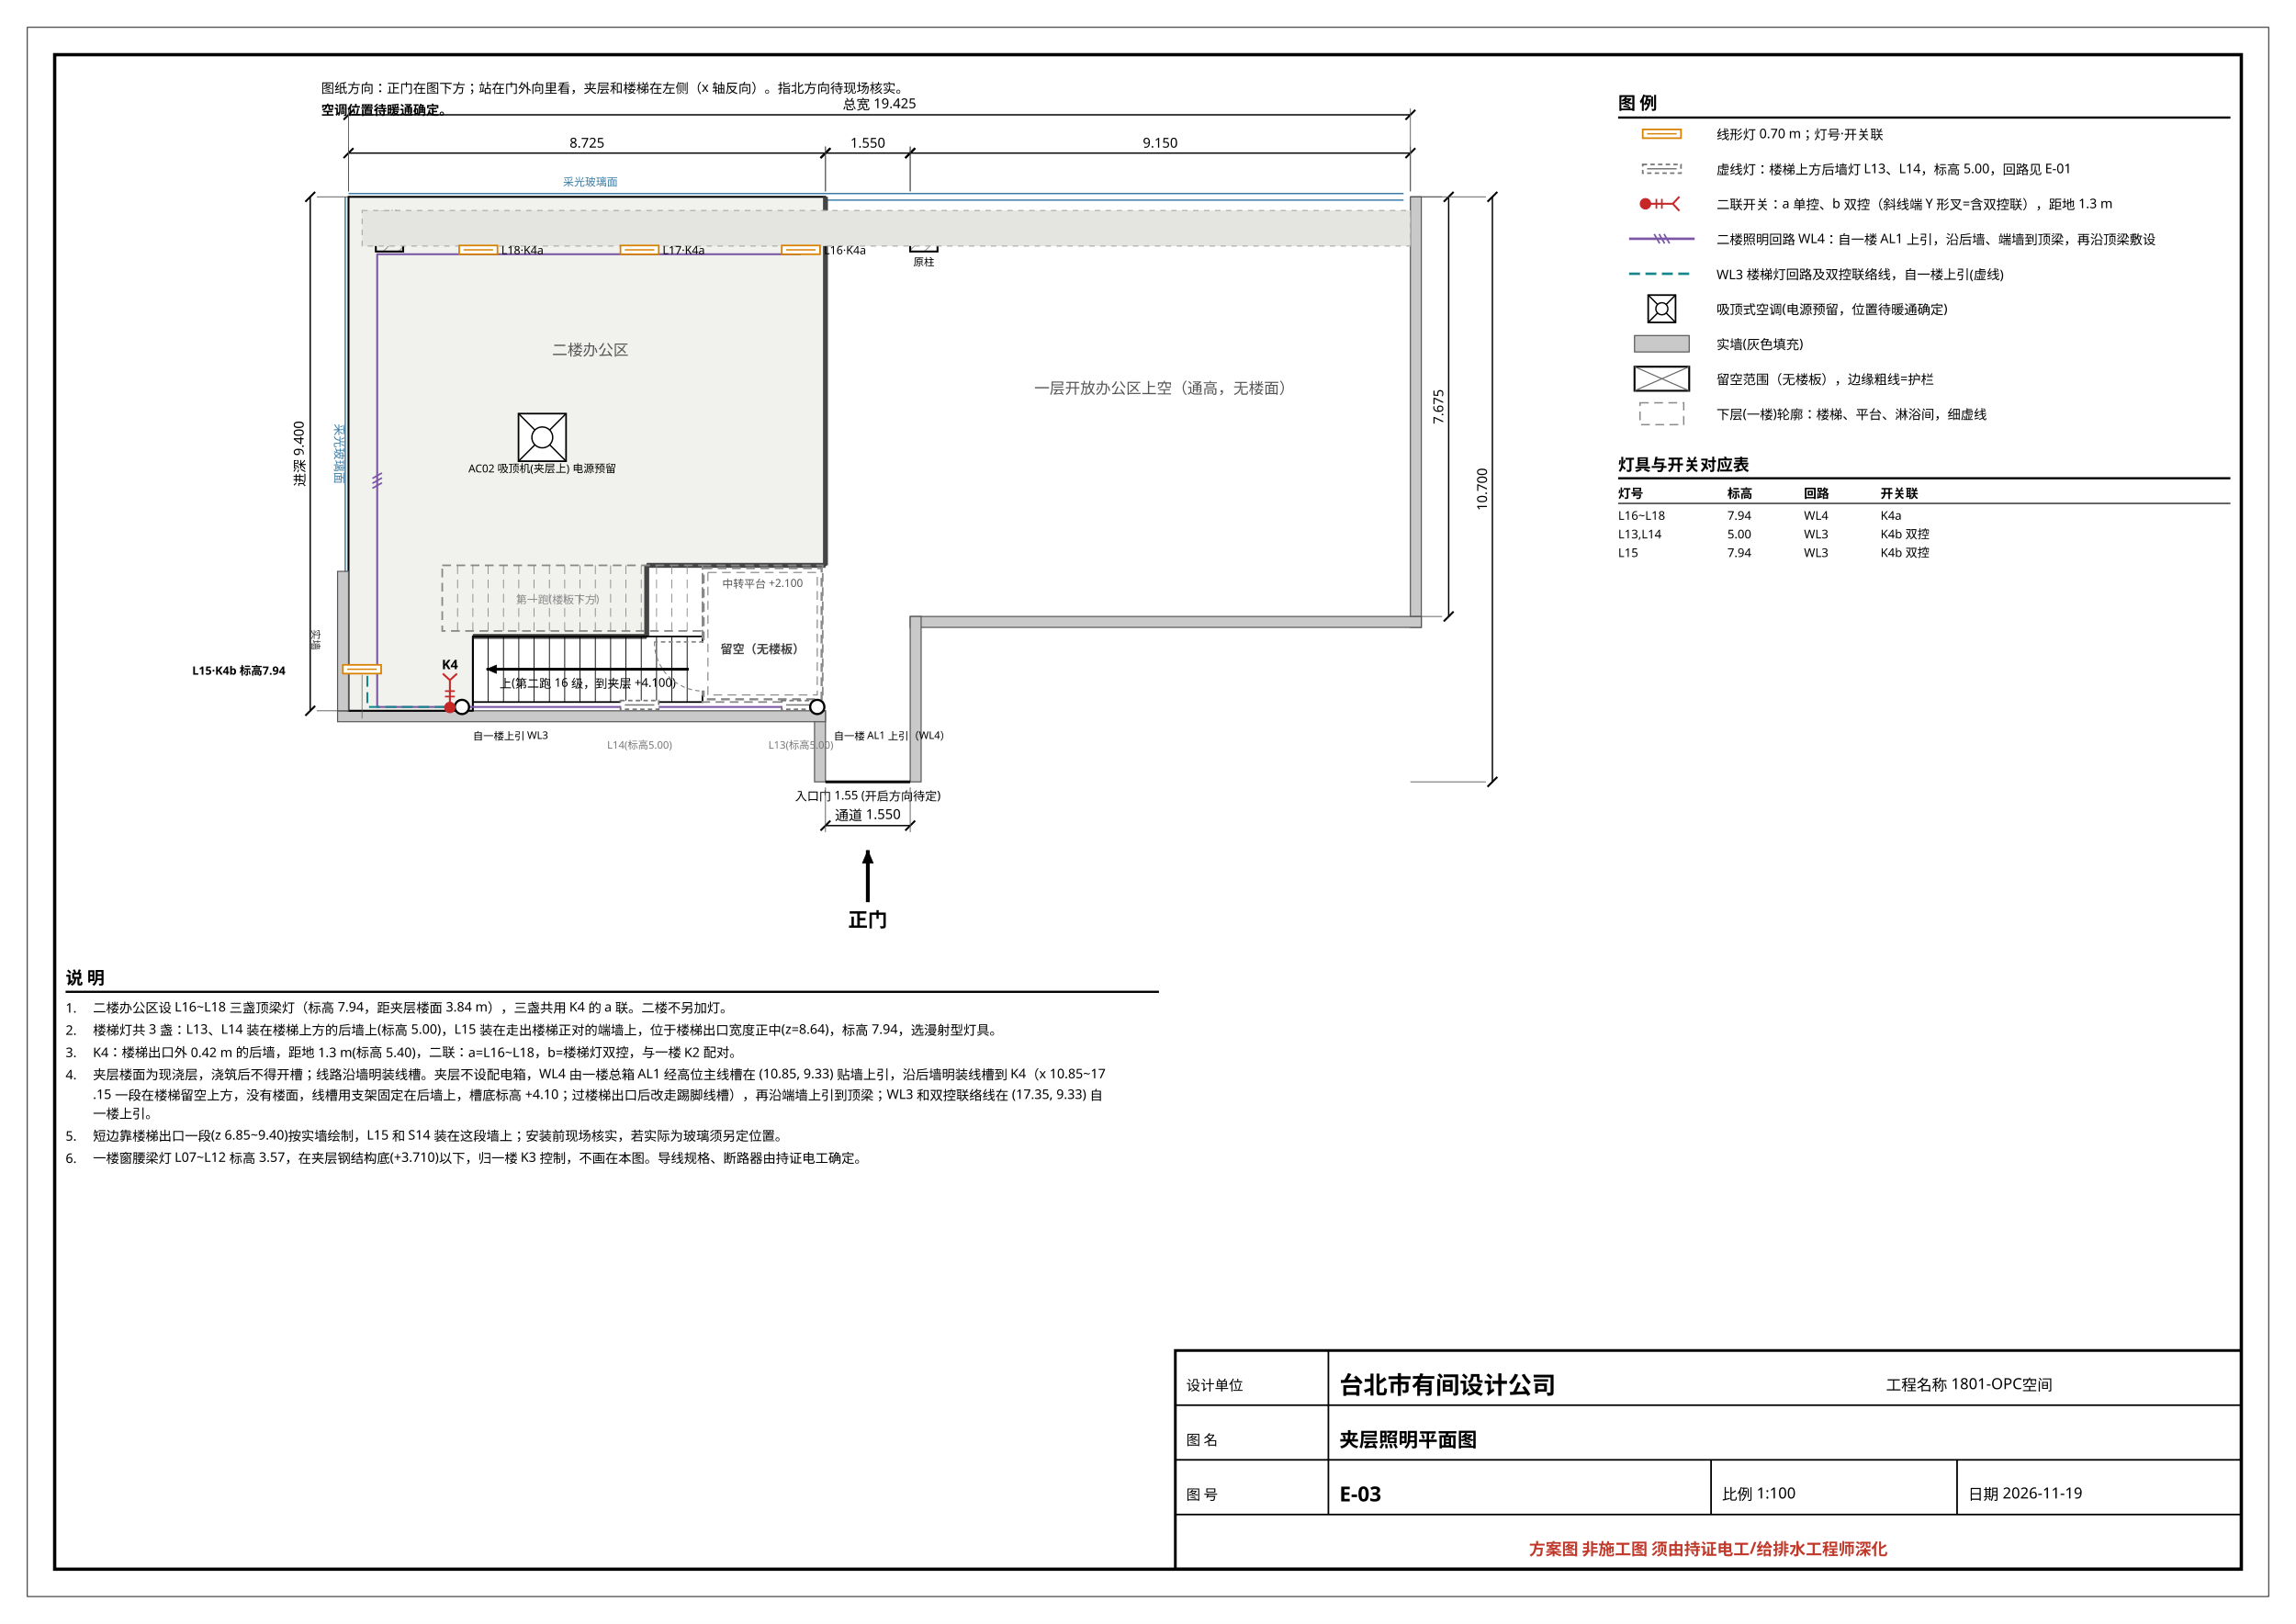
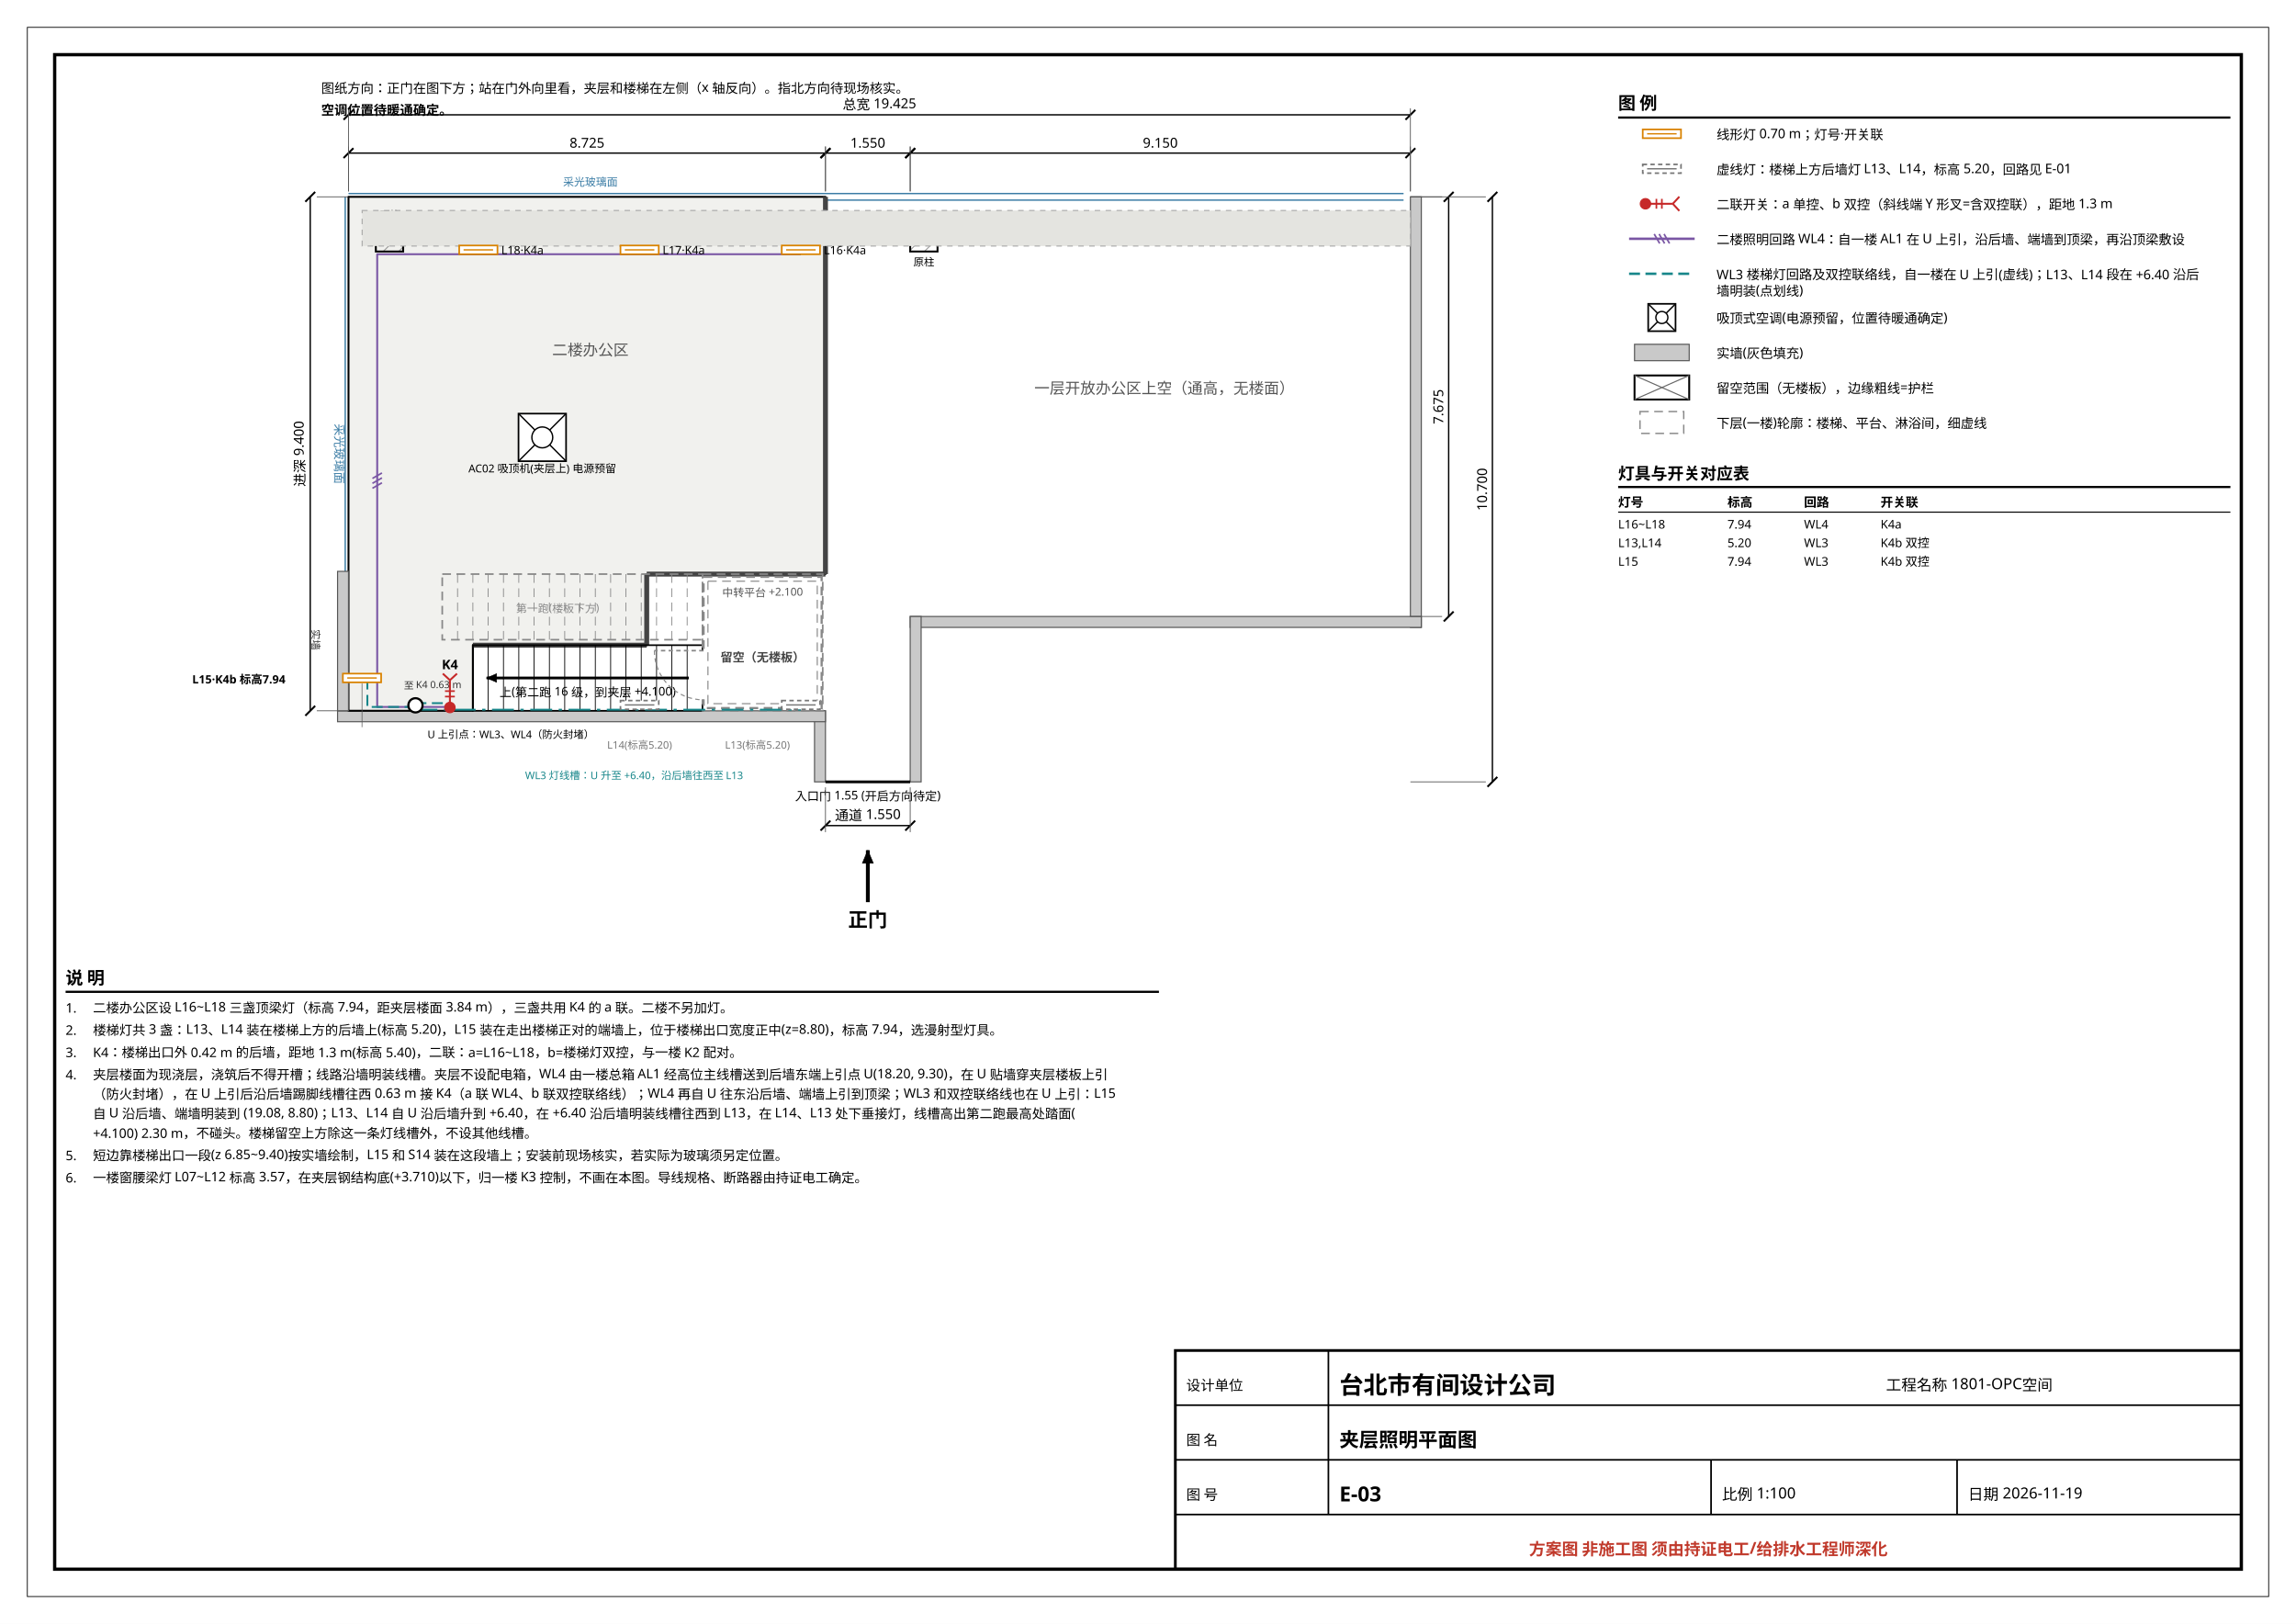
<svg xmlns="http://www.w3.org/2000/svg" width="420mm" height="297mm" viewBox="0 0 420 297" font-family="Microsoft YaHei,PingFang SC,Noto Sans SC,sans-serif">
  <rect width="420" height="297" fill="#fff" />
  <defs>
    <pattern id="hatch" width="2" height="2" patternUnits="userSpaceOnUse" patternTransform="rotate(45)">
      <line x1="0" y1="0" x2="0" y2="2" stroke="#777" stroke-width=".25" />
    </pattern>
    <pattern id="dots" width="1.6" height="1.6" patternUnits="userSpaceOnUse">
      <circle cx=".8" cy=".8" r=".18" fill="#999" />
    </pattern>
  </defs>
  <rect x="5.00" y="5.00" width="410.00" height="287.00" fill="none" stroke="#000" stroke-width="0.15" />
  <rect x="10.00" y="10.00" width="400.00" height="277.00" fill="none" stroke="#000" stroke-width="0.60" />
  <rect x="215.00" y="247.00" width="195.00" height="40.00" fill="none" stroke="#000" stroke-width="0.50" />
  <line x1="215.00" y1="257.00" x2="410.00" y2="257.00" stroke="#000" stroke-width="0.30" fill="none" />
  <line x1="215.00" y1="267.00" x2="410.00" y2="267.00" stroke="#000" stroke-width="0.30" fill="none" />
  <line x1="215.00" y1="277.00" x2="410.00" y2="277.00" stroke="#000" stroke-width="0.30" fill="none" />
  <line x1="243.00" y1="247.00" x2="243.00" y2="277.00" stroke="#000" stroke-width="0.30" fill="none" />
  <line x1="313.00" y1="267.00" x2="313.00" y2="277.00" stroke="#000" stroke-width="0.30" fill="none" />
  <line x1="358.00" y1="267.00" x2="358.00" y2="277.00" stroke="#000" stroke-width="0.30" fill="none" />
  <text x="217.00" y="254.30" font-size="2.60" text-anchor="start" fill="#000">设计单位</text>
  <text x="245.00" y="254.90" font-size="4.40" text-anchor="start" fill="#000" font-weight="bold">台北市有间设计公司</text>
  <text x="345.00" y="254.30" font-size="2.80" text-anchor="start" fill="#000">工程名称  1801-OPC空间</text>
  <text x="217.00" y="264.30" font-size="2.60" text-anchor="start" fill="#000">图    名</text>
  <text x="245.00" y="264.60" font-size="3.60" text-anchor="start" fill="#000" font-weight="bold">夹层照明平面图</text>
  <text x="217.00" y="274.30" font-size="2.60" text-anchor="start" fill="#000">图    号</text>
  <text x="245.00" y="274.60" font-size="3.80" text-anchor="start" fill="#000" font-weight="bold">E-03</text>
  <text x="315.00" y="274.30" font-size="2.80" text-anchor="start" fill="#000">比例 1:100</text>
  <text x="360.00" y="274.30" font-size="2.80" text-anchor="start" fill="#000">日期 2026-11-19</text>
  <text x="312.50" y="284.40" font-size="3.00" text-anchor="middle" fill="#c0392b" font-weight="bold">方案图 非施工图 须由持证电工/给排水工程师深化</text>
  <polygon points="251.00,112.75 219.00,112.75 206.50,112.75 166.50,112.75 166.50,123.75 166.50,143.00 151.00,143.00 151.00,131.00 151.00,130.00 150.00,130.00 73.75,130.00 73.75,129.00 68.75,129.00 68.75,130.00 67.75,130.00 63.75,130.00 63.75,36.00 256.75,36.00 256.75,37.00 258.00,37.00 258.00,41.00 258.00,46.00 258.00,112.75 257.50,112.75 255.50,112.75 251.00,112.75" fill="#fff" stroke="none" stroke-width="0.00" stroke-linejoin="round" />
  <rect x="258.00" y="36.00" width="2.00" height="78.75" fill="#c9c9c9" stroke="#555" stroke-width="0.20" />
  <rect x="166.50" y="112.75" width="93.50" height="2.00" fill="#c9c9c9" stroke="#555" stroke-width="0.20" />
  <rect x="166.50" y="112.75" width="2.00" height="30.25" fill="#c9c9c9" stroke="#555" stroke-width="0.20" />
  <rect x="149.00" y="130.00" width="2.00" height="13.00" fill="#c9c9c9" stroke="#555" stroke-width="0.20" />
  <rect x="61.75" y="130.00" width="89.25" height="2.00" fill="#c9c9c9" stroke="#555" stroke-width="0.20" />
  <line x1="256.75" y1="35.40" x2="63.75" y2="35.40" stroke="#3a7ca5" stroke-width="0.25" fill="none" />
  <line x1="256.75" y1="36.60" x2="63.75" y2="36.60" stroke="#3a7ca5" stroke-width="0.25" fill="none" />
  <line x1="64.35" y1="36.00" x2="64.35" y2="130.00" stroke="#3a7ca5" stroke-width="0.25" fill="none" />
  <line x1="63.15" y1="36.00" x2="63.15" y2="130.00" stroke="#3a7ca5" stroke-width="0.25" fill="none" />
  <text x="108.00" y="34.00" font-size="2.00" text-anchor="middle" fill="#3a7ca5">采光玻璃面</text>
  <text x="61.25" y="83.00" font-size="2.20" text-anchor="middle" fill="#3a7ca5" transform="rotate(90 61.25 83.00)">采光玻璃面</text>
  <line x1="151.00" y1="143.00" x2="166.50" y2="143.00" stroke="#000" stroke-width="0.50" fill="none" />
  <text x="158.75" y="146.40" font-size="2.20" text-anchor="middle" fill="#000">入口门 1.55 (开启方向待定)</text>
  <rect x="166.50" y="41.00" width="5.00" height="5.00" fill="url(#hatch)" stroke="#000" stroke-width="0.35" />
  <rect x="68.75" y="41.00" width="5.00" height="5.00" fill="url(#hatch)" stroke="#000" stroke-width="0.35" />
  <text x="169.00" y="48.60" font-size="1.90" text-anchor="middle" fill="#000">原柱</text>
  <text x="71.25" y="48.60" font-size="1.90" text-anchor="middle" fill="#000">原柱</text>
  <line x1="258.00" y1="28.00" x2="166.50" y2="28.00" stroke="#000" stroke-width="0.25" fill="none" />
  <line x1="257.10" y1="28.90" x2="258.90" y2="27.10" stroke="#000" stroke-width="0.35" fill="none" />
  <line x1="258.00" y1="35.00" x2="258.00" y2="26.80" stroke="#555" stroke-width="0.15" fill="none" />
  <line x1="165.60" y1="28.90" x2="167.40" y2="27.10" stroke="#000" stroke-width="0.35" fill="none" />
  <line x1="166.50" y1="35.00" x2="166.50" y2="26.80" stroke="#555" stroke-width="0.15" fill="none" />
  <text x="212.25" y="27.00" font-size="2.50" text-anchor="middle" fill="#000">9.150</text>
  <line x1="166.50" y1="28.00" x2="151.00" y2="28.00" stroke="#000" stroke-width="0.25" fill="none" />
  <line x1="165.60" y1="28.90" x2="167.40" y2="27.10" stroke="#000" stroke-width="0.35" fill="none" />
  <line x1="166.50" y1="35.00" x2="166.50" y2="26.80" stroke="#555" stroke-width="0.15" fill="none" />
  <line x1="150.10" y1="28.90" x2="151.90" y2="27.10" stroke="#000" stroke-width="0.35" fill="none" />
  <line x1="151.00" y1="35.00" x2="151.00" y2="26.80" stroke="#555" stroke-width="0.15" fill="none" />
  <text x="158.75" y="27.00" font-size="2.50" text-anchor="middle" fill="#000">1.550</text>
  <line x1="151.00" y1="28.00" x2="63.75" y2="28.00" stroke="#000" stroke-width="0.25" fill="none" />
  <line x1="150.10" y1="28.90" x2="151.90" y2="27.10" stroke="#000" stroke-width="0.35" fill="none" />
  <line x1="151.00" y1="35.00" x2="151.00" y2="26.80" stroke="#555" stroke-width="0.15" fill="none" />
  <line x1="62.85" y1="28.90" x2="64.65" y2="27.10" stroke="#000" stroke-width="0.35" fill="none" />
  <line x1="63.75" y1="35.00" x2="63.75" y2="26.80" stroke="#555" stroke-width="0.15" fill="none" />
  <text x="107.38" y="27.00" font-size="2.50" text-anchor="middle" fill="#000">8.725</text>
  <line x1="258.00" y1="21.00" x2="63.75" y2="21.00" stroke="#000" stroke-width="0.25" fill="none" />
  <line x1="257.10" y1="21.90" x2="258.90" y2="20.10" stroke="#000" stroke-width="0.35" fill="none" />
  <line x1="258.00" y1="35.00" x2="258.00" y2="19.80" stroke="#555" stroke-width="0.15" fill="none" />
  <line x1="62.85" y1="21.90" x2="64.65" y2="20.10" stroke="#000" stroke-width="0.35" fill="none" />
  <line x1="63.75" y1="35.00" x2="63.75" y2="19.80" stroke="#555" stroke-width="0.15" fill="none" />
  <text x="160.88" y="20.00" font-size="2.50" text-anchor="middle" fill="#000">总宽 19.425</text>
  <line x1="56.75" y1="36.00" x2="56.75" y2="130.00" stroke="#000" stroke-width="0.25" fill="none" />
  <line x1="55.85" y1="36.90" x2="57.65" y2="35.10" stroke="#000" stroke-width="0.35" fill="none" />
  <line x1="63.75" y1="36.00" x2="57.95" y2="36.00" stroke="#555" stroke-width="0.15" fill="none" />
  <line x1="55.85" y1="130.90" x2="57.65" y2="129.10" stroke="#000" stroke-width="0.35" fill="none" />
  <line x1="63.75" y1="130.00" x2="57.95" y2="130.00" stroke="#555" stroke-width="0.15" fill="none" />
  <text x="55.75" y="83.00" font-size="2.50" text-anchor="middle" fill="#000" transform="rotate(-90 55.75 83.00)">进深 9.400</text>
  <line x1="265.00" y1="36.00" x2="265.00" y2="112.75" stroke="#000" stroke-width="0.25" fill="none" />
  <line x1="264.10" y1="36.90" x2="265.90" y2="35.10" stroke="#000" stroke-width="0.35" fill="none" />
  <line x1="258.00" y1="36.00" x2="263.80" y2="36.00" stroke="#555" stroke-width="0.15" fill="none" />
  <line x1="264.10" y1="113.65" x2="265.90" y2="111.85" stroke="#000" stroke-width="0.35" fill="none" />
  <line x1="258.00" y1="112.75" x2="263.80" y2="112.75" stroke="#555" stroke-width="0.15" fill="none" />
  <text x="264.00" y="74.38" font-size="2.50" text-anchor="middle" fill="#000" transform="rotate(-90 264.00 74.38)">7.675</text>
  <line x1="273.00" y1="36.00" x2="273.00" y2="143.00" stroke="#000" stroke-width="0.25" fill="none" />
  <line x1="272.10" y1="36.90" x2="273.90" y2="35.10" stroke="#000" stroke-width="0.35" fill="none" />
  <line x1="258.00" y1="36.00" x2="271.80" y2="36.00" stroke="#555" stroke-width="0.15" fill="none" />
  <line x1="272.10" y1="143.90" x2="273.90" y2="142.10" stroke="#000" stroke-width="0.35" fill="none" />
  <line x1="258.00" y1="143.00" x2="271.80" y2="143.00" stroke="#555" stroke-width="0.15" fill="none" />
  <text x="272.00" y="89.50" font-size="2.50" text-anchor="middle" fill="#000" transform="rotate(-90 272.00 89.50)">10.700</text>
  <line x1="166.50" y1="151.00" x2="151.00" y2="151.00" stroke="#000" stroke-width="0.25" fill="none" />
  <line x1="165.60" y1="151.90" x2="167.40" y2="150.10" stroke="#000" stroke-width="0.35" fill="none" />
  <line x1="166.50" y1="144.00" x2="166.50" y2="152.20" stroke="#555" stroke-width="0.15" fill="none" />
  <line x1="150.10" y1="151.90" x2="151.90" y2="150.10" stroke="#000" stroke-width="0.35" fill="none" />
  <line x1="151.00" y1="144.00" x2="151.00" y2="152.20" stroke="#555" stroke-width="0.15" fill="none" />
  <text x="158.75" y="150.00" font-size="2.50" text-anchor="middle" fill="#000">通道 1.550</text>
  <line x1="158.75" y1="165.00" x2="158.75" y2="155.50" stroke="#000" stroke-width="0.70" fill="none" />
  <polygon points="158.75,155.50 159.76,157.89 157.74,157.89" fill="#000" stroke="#000" stroke-width="0.10" stroke-linejoin="round" />
  <text x="158.75" y="169.50" font-size="3.60" text-anchor="middle" fill="#000" font-weight="bold">正门</text>
  <text x="58.75" y="17.00" font-size="2.40" text-anchor="start" fill="#000">图纸方向：正门在图下方；站在门外向里看，夹层和楼梯在左侧（x 轴反向）。指北方向待现场核实。</text>
  <text x="58.75" y="21.00" font-size="2.40" text-anchor="start" fill="#000" font-weight="bold">空调位置待暖通确定。</text>
-   <polygon points="151.00,36.00 63.75,36.00 63.75,130.00 86.50,130.00 86.50,116.40 118.30,116.40 118.30,103.40 151.00,103.40" fill="#f1f1ee" stroke="#000" stroke-width="0.35" stroke-linejoin="round" />
-   <line x1="151.00" y1="36.00" x2="151.00" y2="103.40" stroke="#444" stroke-width="0.90" fill="none" />
-   <line x1="151.00" y1="103.40" x2="118.30" y2="103.40" stroke="#444" stroke-width="0.90" fill="none" />
-   <line x1="118.30" y1="103.40" x2="118.30" y2="116.40" stroke="#444" stroke-width="0.90" fill="none" />
-   <line x1="118.30" y1="116.40" x2="86.50" y2="116.40" stroke="#444" stroke-width="0.90" fill="none" />
-   <text x="139.50" y="119.50" font-size="2.20" text-anchor="middle" fill="#444" font-weight="bold">留空（无楼板）</text>
+   <polygon points="151.00,36.00 63.75,36.00 63.75,130.00 86.50,130.00 86.50,118.00 118.30,118.00 118.30,105.00 151.00,105.00" fill="#f1f1ee" stroke="#000" stroke-width="0.35" stroke-linejoin="round" />
+   <line x1="151.00" y1="36.00" x2="151.00" y2="105.00" stroke="#444" stroke-width="0.90" fill="none" />
+   <line x1="151.00" y1="105.00" x2="118.30" y2="105.00" stroke="#444" stroke-width="0.90" fill="none" />
+   <line x1="118.30" y1="105.00" x2="118.30" y2="118.00" stroke="#444" stroke-width="0.90" fill="none" />
+   <line x1="118.30" y1="118.00" x2="86.50" y2="118.00" stroke="#444" stroke-width="0.90" fill="none" />
+   <text x="139.50" y="121.00" font-size="2.20" text-anchor="middle" fill="#444" font-weight="bold">留空（无楼板）</text>
  <text x="109.00" y="40.50" font-size="2.20" text-anchor="middle" fill="#555">夹层楼面 +4.100</text>
  <rect x="61.75" y="104.50" width="2.00" height="25.50" fill="#c9c9c9" stroke="#555" stroke-width="0.20" />
  <text x="57.05" y="117.00" font-size="1.90" text-anchor="middle" fill="#333" transform="rotate(90 57.05 117.00)">实墙</text>
  <rect x="68.75" y="41.00" width="5.00" height="5.00" fill="url(#hatch)" stroke="#000" stroke-width="0.35" />
  <text x="71.25" y="40.00" font-size="1.90" text-anchor="middle" fill="#000">原柱</text>
-   <rect x="80.90" y="103.40" width="47.60" height="12.00" fill="none" stroke="#888" stroke-width="0.30" stroke-dasharray="1.6 1" />
-   <line x1="125.70" y1="103.40" x2="125.70" y2="115.40" stroke="#888" stroke-width="0.15" stroke-dasharray="1.6 1" fill="none" />
-   <line x1="122.90" y1="103.40" x2="122.90" y2="115.40" stroke="#888" stroke-width="0.15" stroke-dasharray="1.6 1" fill="none" />
-   <line x1="120.10" y1="103.40" x2="120.10" y2="115.40" stroke="#888" stroke-width="0.15" stroke-dasharray="1.6 1" fill="none" />
-   <line x1="117.30" y1="103.40" x2="117.30" y2="115.40" stroke="#888" stroke-width="0.15" stroke-dasharray="1.6 1" fill="none" />
-   <line x1="114.50" y1="103.40" x2="114.50" y2="115.40" stroke="#888" stroke-width="0.15" stroke-dasharray="1.6 1" fill="none" />
-   <line x1="111.70" y1="103.40" x2="111.70" y2="115.40" stroke="#888" stroke-width="0.15" stroke-dasharray="1.6 1" fill="none" />
-   <line x1="108.90" y1="103.40" x2="108.90" y2="115.40" stroke="#888" stroke-width="0.15" stroke-dasharray="1.6 1" fill="none" />
-   <line x1="106.10" y1="103.40" x2="106.10" y2="115.40" stroke="#888" stroke-width="0.15" stroke-dasharray="1.6 1" fill="none" />
-   <line x1="103.30" y1="103.40" x2="103.30" y2="115.40" stroke="#888" stroke-width="0.15" stroke-dasharray="1.6 1" fill="none" />
-   <line x1="100.50" y1="103.40" x2="100.50" y2="115.40" stroke="#888" stroke-width="0.15" stroke-dasharray="1.6 1" fill="none" />
-   <line x1="97.70" y1="103.40" x2="97.70" y2="115.40" stroke="#888" stroke-width="0.15" stroke-dasharray="1.6 1" fill="none" />
-   <line x1="94.90" y1="103.40" x2="94.90" y2="115.40" stroke="#888" stroke-width="0.15" stroke-dasharray="1.6 1" fill="none" />
-   <line x1="92.10" y1="103.40" x2="92.10" y2="115.40" stroke="#888" stroke-width="0.15" stroke-dasharray="1.6 1" fill="none" />
-   <line x1="89.30" y1="103.40" x2="89.30" y2="115.40" stroke="#888" stroke-width="0.15" stroke-dasharray="1.6 1" fill="none" />
-   <line x1="86.50" y1="103.40" x2="86.50" y2="115.40" stroke="#888" stroke-width="0.15" stroke-dasharray="1.6 1" fill="none" />
-   <line x1="83.70" y1="103.40" x2="83.70" y2="115.40" stroke="#888" stroke-width="0.15" stroke-dasharray="1.6 1" fill="none" />
-   <rect x="86.50" y="116.40" width="42.00" height="12.00" fill="none" stroke="#000" stroke-width="0.30" />
-   <line x1="125.70" y1="116.40" x2="125.70" y2="128.40" stroke="#000" stroke-width="0.15" fill="none" />
-   <line x1="122.90" y1="116.40" x2="122.90" y2="128.40" stroke="#000" stroke-width="0.15" fill="none" />
-   <line x1="120.10" y1="116.40" x2="120.10" y2="128.40" stroke="#000" stroke-width="0.15" fill="none" />
-   <line x1="117.30" y1="116.40" x2="117.30" y2="128.40" stroke="#000" stroke-width="0.15" fill="none" />
-   <line x1="114.50" y1="116.40" x2="114.50" y2="128.40" stroke="#000" stroke-width="0.15" fill="none" />
-   <line x1="111.70" y1="116.40" x2="111.70" y2="128.40" stroke="#000" stroke-width="0.15" fill="none" />
-   <line x1="108.90" y1="116.40" x2="108.90" y2="128.40" stroke="#000" stroke-width="0.15" fill="none" />
-   <line x1="106.10" y1="116.40" x2="106.10" y2="128.40" stroke="#000" stroke-width="0.15" fill="none" />
-   <line x1="103.30" y1="116.40" x2="103.30" y2="128.40" stroke="#000" stroke-width="0.15" fill="none" />
-   <line x1="100.50" y1="116.40" x2="100.50" y2="128.40" stroke="#000" stroke-width="0.15" fill="none" />
-   <line x1="97.70" y1="116.40" x2="97.70" y2="128.40" stroke="#000" stroke-width="0.15" fill="none" />
-   <line x1="94.90" y1="116.40" x2="94.90" y2="128.40" stroke="#000" stroke-width="0.15" fill="none" />
-   <line x1="92.10" y1="116.40" x2="92.10" y2="128.40" stroke="#000" stroke-width="0.15" fill="none" />
-   <line x1="89.30" y1="116.40" x2="89.30" y2="128.40" stroke="#000" stroke-width="0.15" fill="none" />
-   <rect x="128.50" y="103.40" width="22.00" height="25.00" fill="none" stroke="#888" stroke-width="0.30" stroke-dasharray="1.6 1" />
-   <text x="139.50" y="107.50" font-size="2.00" text-anchor="middle" fill="#555">中转平台 +2.100</text>
-   <line x1="126.00" y1="122.40" x2="89.00" y2="122.40" stroke="#000" stroke-width="0.50" fill="none" />
-   <polygon points="89.00,122.40 90.84,121.62 90.84,123.18" fill="#000" stroke="#000" stroke-width="0.10" stroke-linejoin="round" />
-   <text x="107.50" y="125.80" font-size="2.20" text-anchor="middle" fill="#000">上(第二跑 16 级，到夹层 +4.100)</text>
-   <text x="102.00" y="110.40" font-size="2.00" text-anchor="middle" fill="#888">第一跑(楼板下方)</text>
-   <rect x="128.70" y="103.90" width="21.60" height="24.00" fill="none" stroke="#888" stroke-width="0.40" stroke-dasharray="1.6 1" />
-   <rect x="129.50" y="104.70" width="20.00" height="22.40" fill="none" stroke="#888" stroke-width="0.20" stroke-dasharray="1.6 1" />
-   <line x1="128.70" y1="117.50" x2="128.70" y2="126.30" stroke="#fff" stroke-width="1.00" fill="none" />
-   <line x1="128.70" y1="117.40" x2="119.70" y2="117.40" stroke="#888" stroke-width="0.30" stroke-dasharray="0.8 0.6" fill="none" />
-   <path d="M119.70,117.40 A9.00,9.00 0 0 0 128.70,126.40" fill="none" stroke="#888" stroke-width="0.20" stroke-dasharray="0.8 0.6" />
+   <rect x="80.90" y="105.00" width="47.60" height="12.00" fill="none" stroke="#888" stroke-width="0.30" stroke-dasharray="1.6 1" />
+   <line x1="125.70" y1="105.00" x2="125.70" y2="117.00" stroke="#888" stroke-width="0.15" stroke-dasharray="1.6 1" fill="none" />
+   <line x1="122.90" y1="105.00" x2="122.90" y2="117.00" stroke="#888" stroke-width="0.15" stroke-dasharray="1.6 1" fill="none" />
+   <line x1="120.10" y1="105.00" x2="120.10" y2="117.00" stroke="#888" stroke-width="0.15" stroke-dasharray="1.6 1" fill="none" />
+   <line x1="117.30" y1="105.00" x2="117.30" y2="117.00" stroke="#888" stroke-width="0.15" stroke-dasharray="1.6 1" fill="none" />
+   <line x1="114.50" y1="105.00" x2="114.50" y2="117.00" stroke="#888" stroke-width="0.15" stroke-dasharray="1.6 1" fill="none" />
+   <line x1="111.70" y1="105.00" x2="111.70" y2="117.00" stroke="#888" stroke-width="0.15" stroke-dasharray="1.6 1" fill="none" />
+   <line x1="108.90" y1="105.00" x2="108.90" y2="117.00" stroke="#888" stroke-width="0.15" stroke-dasharray="1.6 1" fill="none" />
+   <line x1="106.10" y1="105.00" x2="106.10" y2="117.00" stroke="#888" stroke-width="0.15" stroke-dasharray="1.6 1" fill="none" />
+   <line x1="103.30" y1="105.00" x2="103.30" y2="117.00" stroke="#888" stroke-width="0.15" stroke-dasharray="1.6 1" fill="none" />
+   <line x1="100.50" y1="105.00" x2="100.50" y2="117.00" stroke="#888" stroke-width="0.15" stroke-dasharray="1.6 1" fill="none" />
+   <line x1="97.70" y1="105.00" x2="97.70" y2="117.00" stroke="#888" stroke-width="0.15" stroke-dasharray="1.6 1" fill="none" />
+   <line x1="94.90" y1="105.00" x2="94.90" y2="117.00" stroke="#888" stroke-width="0.15" stroke-dasharray="1.6 1" fill="none" />
+   <line x1="92.10" y1="105.00" x2="92.10" y2="117.00" stroke="#888" stroke-width="0.15" stroke-dasharray="1.6 1" fill="none" />
+   <line x1="89.30" y1="105.00" x2="89.30" y2="117.00" stroke="#888" stroke-width="0.15" stroke-dasharray="1.6 1" fill="none" />
+   <line x1="86.50" y1="105.00" x2="86.50" y2="117.00" stroke="#888" stroke-width="0.15" stroke-dasharray="1.6 1" fill="none" />
+   <line x1="83.70" y1="105.00" x2="83.70" y2="117.00" stroke="#888" stroke-width="0.15" stroke-dasharray="1.6 1" fill="none" />
+   <rect x="86.50" y="118.00" width="42.00" height="12.00" fill="none" stroke="#000" stroke-width="0.30" />
+   <line x1="125.70" y1="118.00" x2="125.70" y2="130.00" stroke="#000" stroke-width="0.15" fill="none" />
+   <line x1="122.90" y1="118.00" x2="122.90" y2="130.00" stroke="#000" stroke-width="0.15" fill="none" />
+   <line x1="120.10" y1="118.00" x2="120.10" y2="130.00" stroke="#000" stroke-width="0.15" fill="none" />
+   <line x1="117.30" y1="118.00" x2="117.30" y2="130.00" stroke="#000" stroke-width="0.15" fill="none" />
+   <line x1="114.50" y1="118.00" x2="114.50" y2="130.00" stroke="#000" stroke-width="0.15" fill="none" />
+   <line x1="111.70" y1="118.00" x2="111.70" y2="130.00" stroke="#000" stroke-width="0.15" fill="none" />
+   <line x1="108.90" y1="118.00" x2="108.90" y2="130.00" stroke="#000" stroke-width="0.15" fill="none" />
+   <line x1="106.10" y1="118.00" x2="106.10" y2="130.00" stroke="#000" stroke-width="0.15" fill="none" />
+   <line x1="103.30" y1="118.00" x2="103.30" y2="130.00" stroke="#000" stroke-width="0.15" fill="none" />
+   <line x1="100.50" y1="118.00" x2="100.50" y2="130.00" stroke="#000" stroke-width="0.15" fill="none" />
+   <line x1="97.70" y1="118.00" x2="97.70" y2="130.00" stroke="#000" stroke-width="0.15" fill="none" />
+   <line x1="94.90" y1="118.00" x2="94.90" y2="130.00" stroke="#000" stroke-width="0.15" fill="none" />
+   <line x1="92.10" y1="118.00" x2="92.10" y2="130.00" stroke="#000" stroke-width="0.15" fill="none" />
+   <line x1="89.30" y1="118.00" x2="89.30" y2="130.00" stroke="#000" stroke-width="0.15" fill="none" />
+   <rect x="128.50" y="105.00" width="22.00" height="25.00" fill="none" stroke="#888" stroke-width="0.30" stroke-dasharray="1.6 1" />
+   <text x="139.50" y="109.10" font-size="2.00" text-anchor="middle" fill="#555">中转平台 +2.100</text>
+   <line x1="126.00" y1="124.00" x2="89.00" y2="124.00" stroke="#000" stroke-width="0.50" fill="none" />
+   <polygon points="89.00,124.00 90.84,123.22 90.84,124.78" fill="#000" stroke="#000" stroke-width="0.10" stroke-linejoin="round" />
+   <text x="107.50" y="127.40" font-size="2.20" text-anchor="middle" fill="#000">上(第二跑 16 级，到夹层 +4.100)</text>
+   <text x="102.00" y="112.00" font-size="2.00" text-anchor="middle" fill="#888">第一跑(楼板下方)</text>
+   <rect x="128.70" y="105.50" width="21.60" height="24.00" fill="none" stroke="#888" stroke-width="0.40" stroke-dasharray="1.6 1" />
+   <rect x="129.50" y="106.30" width="20.00" height="22.40" fill="none" stroke="#888" stroke-width="0.20" stroke-dasharray="1.6 1" />
+   <line x1="128.70" y1="119.10" x2="128.70" y2="127.90" stroke="#fff" stroke-width="1.00" fill="none" />
+   <line x1="128.70" y1="119.00" x2="119.70" y2="119.00" stroke="#888" stroke-width="0.30" stroke-dasharray="0.8 0.6" fill="none" />
+   <path d="M119.70,119.00 A9.00,9.00 0 0 0 128.70,128.00" fill="none" stroke="#888" stroke-width="0.20" stroke-dasharray="0.8 0.6" />
  <text x="213.00" y="72.00" font-size="2.80" text-anchor="middle" fill="#555">一层开放办公区上空（通高，无楼面）</text>
  <text x="108.00" y="65.00" font-size="2.80" text-anchor="middle" fill="#555">二楼办公区</text>
  <rect x="94.85" y="75.65" width="8.70" height="8.70" fill="#fff" stroke="#000" stroke-width="0.30" />
  <line x1="94.85" y1="75.65" x2="103.55" y2="84.35" stroke="#000" stroke-width="0.25" fill="none" />
  <line x1="94.85" y1="84.35" x2="103.55" y2="75.65" stroke="#000" stroke-width="0.25" fill="none" />
  <circle cx="99.20" cy="80.00" r="1.91" fill="#fff" stroke="#000" stroke-width="0.25" />
  <text x="99.20" y="86.40" font-size="2.00" text-anchor="middle" fill="#000">AC02 吸顶机(夹层上) 电源预留</text>
  <rect x="66.25" y="38.50" width="191.75" height="6.50" fill="#e4e4e0" stroke="#aaa" stroke-width="0.20" stroke-dasharray="1 1" />
-   <polyline points="149.50,129.30 69.00,129.30 69.00,46.50 146.50,46.50" fill="none" stroke="#7a56a4" stroke-width="0.35" stroke-linejoin="round" />
+   <polyline points="76.00,129.30 69.00,129.30 69.00,46.50 146.50,46.50" fill="none" stroke="#7a56a4" stroke-width="0.35" stroke-linejoin="round" />
  <line x1="68.13" y1="89.30" x2="69.87" y2="88.30" stroke="#7a56a4" stroke-width="0.30" fill="none" />
  <line x1="68.13" y1="88.40" x2="69.87" y2="87.40" stroke="#7a56a4" stroke-width="0.30" fill="none" />
  <line x1="68.13" y1="87.50" x2="69.87" y2="86.50" stroke="#7a56a4" stroke-width="0.30" fill="none" />
  <rect x="143.00" y="44.90" width="7.00" height="1.60" fill="#fff" stroke="#d98200" stroke-width="0.30" />
  <line x1="143.80" y1="45.70" x2="149.20" y2="45.70" stroke="#d98200" stroke-width="0.25" fill="none" />
  <text x="150.70" y="46.50" font-size="2.10" text-anchor="start" fill="#000">L16·K4a</text>
  <rect x="113.50" y="44.90" width="7.00" height="1.60" fill="#fff" stroke="#d98200" stroke-width="0.30" />
  <line x1="114.30" y1="45.70" x2="119.70" y2="45.70" stroke="#d98200" stroke-width="0.25" fill="none" />
  <text x="121.20" y="46.50" font-size="2.10" text-anchor="start" fill="#000">L17·K4a</text>
  <rect x="84.00" y="44.90" width="7.00" height="1.60" fill="#fff" stroke="#d98200" stroke-width="0.30" />
  <line x1="84.80" y1="45.70" x2="90.20" y2="45.70" stroke="#d98200" stroke-width="0.25" fill="none" />
  <text x="91.70" y="46.50" font-size="2.10" text-anchor="start" fill="#000">L18·K4a</text>
-   <polyline points="84.50,129.30 67.20,129.30 67.20,122.40" fill="none" stroke="#17868a" stroke-width="0.35" stroke-dasharray="2 1" stroke-linejoin="round" />
-   <circle cx="84.50" cy="129.30" r="1.30" fill="#fff" stroke="#000" stroke-width="0.40" />
-   <text x="86.50" y="135.30" font-size="1.90" text-anchor="start" fill="#000">自一楼上引 WL3</text>
+   <polyline points="76.00,129.30 67.20,129.30 67.20,124.00" fill="none" stroke="#17868a" stroke-width="0.35" stroke-dasharray="2 1" stroke-linejoin="round" />
+   <polyline points="76.00,129.80 146.50,129.80" fill="none" stroke="#17868a" stroke-width="0.35" stroke-dasharray="4 1.2 .6 1.2" stroke-linejoin="round" />
+   <polyline points="76.00,129.30 82.30,129.30" fill="none" stroke="#7a56a4" stroke-width="0.35" stroke-linejoin="round" />
+   <polyline points="76.00,128.60 82.30,128.60" fill="none" stroke="#17868a" stroke-width="0.35" stroke-dasharray="2 1" stroke-linejoin="round" />
+   <text x="79.15" y="126.00" font-size="1.80" text-anchor="middle" fill="#333">至 K4 0.63 m</text>
+   <circle cx="76.00" cy="129.00" r="1.30" fill="#fff" stroke="#000" stroke-width="0.40" />
+   <text x="78.20" y="135.00" font-size="1.90" text-anchor="start" fill="#000">U 上引点：WL3、WL4（防火封堵）</text>
+   <text x="116.00" y="142.50" font-size="1.90" text-anchor="middle" fill="#17868a">WL3 灯线槽：U 升至 +6.40，沿后墙往西至 L13</text>
  <rect x="143.00" y="128.13" width="7.00" height="1.60" fill="#fff" stroke="#777" stroke-width="0.30" stroke-dasharray="0.8 0.6" />
  <line x1="143.80" y1="128.93" x2="149.20" y2="128.93" stroke="#777" stroke-width="0.25" fill="none" />
-   <text x="146.50" y="136.93" font-size="1.90" text-anchor="middle" fill="#777">L13(标高5.00)</text>
+   <text x="144.50" y="136.93" font-size="1.90" text-anchor="end" fill="#777">L13(标高5.20)</text>
  <rect x="113.50" y="128.13" width="7.00" height="1.60" fill="#fff" stroke="#777" stroke-width="0.30" stroke-dasharray="0.8 0.6" />
  <line x1="114.30" y1="128.93" x2="119.70" y2="128.93" stroke="#777" stroke-width="0.25" fill="none" />
-   <text x="117.00" y="136.93" font-size="1.90" text-anchor="middle" fill="#777">L14(标高5.00)</text>
-   <rect x="62.72" y="121.60" width="7.00" height="1.60" fill="#fff" stroke="#d98200" stroke-width="0.30" />
-   <line x1="63.52" y1="122.40" x2="68.92" y2="122.40" stroke="#d98200" stroke-width="0.25" fill="none" />
-   <text x="52.22" y="123.40" font-size="2.10" text-anchor="end" fill="#000" font-weight="bold">L15·K4b 标高7.94</text>
-   <line x1="66.22" y1="123.40" x2="66.22" y2="131.40" stroke="#555" stroke-width="0.12" fill="none" />
-   <circle cx="149.50" cy="129.30" r="1.30" fill="#fff" stroke="#000" stroke-width="0.40" />
-   <text x="152.50" y="135.30" font-size="1.90" text-anchor="start" fill="#000">自一楼 AL1 上引（WL4）</text>
+   <text x="117.00" y="136.93" font-size="1.90" text-anchor="middle" fill="#777">L14(标高5.20)</text>
+   <rect x="62.72" y="123.20" width="7.00" height="1.60" fill="#fff" stroke="#d98200" stroke-width="0.30" />
+   <line x1="63.52" y1="124.00" x2="68.92" y2="124.00" stroke="#d98200" stroke-width="0.25" fill="none" />
+   <text x="52.22" y="125.00" font-size="2.10" text-anchor="end" fill="#000" font-weight="bold">L15·K4b 标高7.94</text>
+   <line x1="66.22" y1="125.00" x2="66.22" y2="133.00" stroke="#555" stroke-width="0.12" fill="none" />
  <circle cx="82.30" cy="129.40" r="0.95" fill="#c62828" stroke="#c62828" stroke-width="0.20" />
  <line x1="82.30" y1="129.40" x2="82.30" y2="124.40" stroke="#c62828" stroke-width="0.35" fill="none" />
  <line x1="83.20" y1="127.40" x2="81.40" y2="127.40" stroke="#c62828" stroke-width="0.30" fill="none" />
  <line x1="83.20" y1="126.40" x2="81.40" y2="126.40" stroke="#c62828" stroke-width="0.30" fill="none" />
  <line x1="82.30" y1="124.40" x2="83.60" y2="123.20" stroke="#c62828" stroke-width="0.35" fill="none" />
  <line x1="82.30" y1="124.40" x2="81.00" y2="123.20" stroke="#c62828" stroke-width="0.35" fill="none" />
  <text x="82.30" y="122.40" font-size="2.40" text-anchor="middle" fill="#000" font-weight="bold">K4</text>
  <text x="296.00" y="20.00" font-size="3.20" text-anchor="start" fill="#000" font-weight="bold">图 例</text>
  <line x1="296.00" y1="21.50" x2="408.00" y2="21.50" stroke="#000" stroke-width="0.40" fill="none" />
  <rect x="300.50" y="23.67" width="7.00" height="1.60" fill="#fff" stroke="#d98200" stroke-width="0.30" />
  <line x1="301.30" y1="24.47" x2="306.70" y2="24.47" stroke="#d98200" stroke-width="0.25" fill="none" />
  <text x="314.00" y="25.47" font-size="2.40" text-anchor="start" fill="#000">线形灯 0.70 m；灯号·开关联</text>
  <rect x="300.50" y="30.07" width="7.00" height="1.60" fill="#fff" stroke="#777" stroke-width="0.30" stroke-dasharray="0.8 0.6" />
  <line x1="301.30" y1="30.87" x2="306.70" y2="30.87" stroke="#777" stroke-width="0.25" fill="none" />
-   <text x="314.00" y="31.87" font-size="2.40" text-anchor="start" fill="#000">虚线灯：楼梯上方后墙灯 L13、L14，标高 5.00，回路见 E-01</text>
+   <text x="314.00" y="31.87" font-size="2.40" text-anchor="start" fill="#000">虚线灯：楼梯上方后墙灯 L13、L14，标高 5.20，回路见 E-01</text>
  <circle cx="301.00" cy="37.27" r="0.95" fill="#c62828" stroke="#c62828" stroke-width="0.20" />
  <line x1="301.00" y1="37.27" x2="306.00" y2="37.27" stroke="#c62828" stroke-width="0.35" fill="none" />
  <line x1="303.00" y1="38.17" x2="303.00" y2="36.37" stroke="#c62828" stroke-width="0.30" fill="none" />
  <line x1="304.00" y1="38.17" x2="304.00" y2="36.37" stroke="#c62828" stroke-width="0.30" fill="none" />
  <line x1="306.00" y1="37.27" x2="307.20" y2="38.57" stroke="#c62828" stroke-width="0.35" fill="none" />
  <line x1="306.00" y1="37.27" x2="307.20" y2="35.97" stroke="#c62828" stroke-width="0.35" fill="none" />
  <text x="314.00" y="38.27" font-size="2.40" text-anchor="start" fill="#000">二联开关：a 单控、b 双控（斜线端 Y 形叉=含双控联），距地 1.3 m</text>
  <line x1="298.00" y1="43.67" x2="310.00" y2="43.67" stroke="#7a56a4" stroke-width="0.45" fill="none" />
  <line x1="302.60" y1="42.80" x2="303.60" y2="44.53" stroke="#7a56a4" stroke-width="0.30" fill="none" />
  <line x1="303.50" y1="42.80" x2="304.50" y2="44.53" stroke="#7a56a4" stroke-width="0.30" fill="none" />
  <line x1="304.40" y1="42.80" x2="305.40" y2="44.53" stroke="#7a56a4" stroke-width="0.30" fill="none" />
-   <text x="314.00" y="44.67" font-size="2.40" text-anchor="start" fill="#000">二楼照明回路 WL4：自一楼 AL1 上引，沿后墙、端墙到顶梁，再沿顶梁敷设</text>
+   <text x="314.00" y="44.67" font-size="2.40" text-anchor="start" fill="#000">二楼照明回路 WL4：自一楼 AL1 在 U 上引，沿后墙、端墙到顶梁，再沿顶梁敷设</text>
  <line x1="298.00" y1="50.07" x2="310.00" y2="50.07" stroke="#17868a" stroke-width="0.45" stroke-dasharray="2 1" fill="none" />
-   <text x="314.00" y="51.07" font-size="2.40" text-anchor="start" fill="#000">WL3 楼梯灯回路及双控联络线，自一楼上引(虚线)</text>
-   <rect x="301.50" y="53.97" width="5.00" height="5.00" fill="#fff" stroke="#000" stroke-width="0.30" />
-   <line x1="301.50" y1="53.97" x2="306.50" y2="58.97" stroke="#000" stroke-width="0.25" fill="none" />
-   <line x1="301.50" y1="58.97" x2="306.50" y2="53.97" stroke="#000" stroke-width="0.25" fill="none" />
-   <circle cx="304.00" cy="56.47" r="1.10" fill="#fff" stroke="#000" stroke-width="0.25" />
-   <text x="314.00" y="57.47" font-size="2.40" text-anchor="start" fill="#000">吸顶式空调(电源预留，位置待暖通确定)</text>
-   <rect x="299.00" y="61.37" width="10.00" height="3.00" fill="#c9c9c9" stroke="#555" stroke-width="0.20" />
-   <text x="314.00" y="63.87" font-size="2.40" text-anchor="start" fill="#000">实墙(灰色填充)</text>
-   <rect x="299.00" y="67.07" width="10.00" height="4.40" fill="none" stroke="#000" stroke-width="0.35" />
-   <line x1="299.00" y1="67.07" x2="309.00" y2="71.47" stroke="#666" stroke-width="0.20" fill="none" />
-   <line x1="299.00" y1="71.47" x2="309.00" y2="67.07" stroke="#666" stroke-width="0.20" fill="none" />
-   <text x="314.00" y="70.27" font-size="2.40" text-anchor="start" fill="#000">留空范围（无楼板），边缘粗线=护栏</text>
-   <rect x="300.00" y="73.67" width="8.00" height="4.00" fill="none" stroke="#888" stroke-width="0.25" stroke-dasharray="1.6 1" />
-   <text x="314.00" y="76.67" font-size="2.40" text-anchor="start" fill="#000">下层(一楼)轮廓：楼梯、平台、淋浴间，细虚线</text>
-   <text x="296.00" y="86.07" font-size="3.00" text-anchor="start" fill="#000" font-weight="bold">灯具与开关对应表</text>
-   <line x1="296.00" y1="87.47" x2="408.00" y2="87.47" stroke="#000" stroke-width="0.40" fill="none" />
-   <text x="296.00" y="91.07" font-size="2.30" text-anchor="start" fill="#000" font-weight="bold">灯号</text>
-   <text x="316.00" y="91.07" font-size="2.30" text-anchor="start" fill="#000" font-weight="bold">标高</text>
-   <text x="330.00" y="91.07" font-size="2.30" text-anchor="start" fill="#000" font-weight="bold">回路</text>
-   <text x="344.00" y="91.07" font-size="2.30" text-anchor="start" fill="#000" font-weight="bold">开关联</text>
-   <line x1="296.00" y1="92.07" x2="408.00" y2="92.07" stroke="#000" stroke-width="0.20" fill="none" />
-   <text x="296.00" y="95.07" font-size="2.20" text-anchor="start" fill="#000">L16~L18</text>
-   <text x="316.00" y="95.07" font-size="2.20" text-anchor="start" fill="#000">7.94</text>
-   <text x="330.00" y="95.07" font-size="2.20" text-anchor="start" fill="#000">WL4</text>
-   <text x="344.00" y="95.07" font-size="2.20" text-anchor="start" fill="#000">K4a</text>
-   <text x="296.00" y="98.47" font-size="2.20" text-anchor="start" fill="#000">L13,L14</text>
-   <text x="316.00" y="98.47" font-size="2.20" text-anchor="start" fill="#000">5.00</text>
-   <text x="330.00" y="98.47" font-size="2.20" text-anchor="start" fill="#000">WL3</text>
-   <text x="344.00" y="98.47" font-size="2.20" text-anchor="start" fill="#000">K4b 双控</text>
-   <text x="296.00" y="101.87" font-size="2.20" text-anchor="start" fill="#000">L15</text>
-   <text x="316.00" y="101.87" font-size="2.20" text-anchor="start" fill="#000">7.94</text>
-   <text x="330.00" y="101.87" font-size="2.20" text-anchor="start" fill="#000">WL3</text>
-   <text x="344.00" y="101.87" font-size="2.20" text-anchor="start" fill="#000">K4b 双控</text>
+   <text x="314.00" y="51.07" font-size="2.40" text-anchor="start" fill="#000">WL3 楼梯灯回路及双控联络线，自一楼在 U 上引(虚线)；L13、L14 段在 +6.40 沿后</text>
+   <text x="314.00" y="54.07" font-size="2.40" text-anchor="start" fill="#000">墙明装(点划线)</text>
+   <rect x="301.50" y="55.57" width="5.00" height="5.00" fill="#fff" stroke="#000" stroke-width="0.30" />
+   <line x1="301.50" y1="55.57" x2="306.50" y2="60.57" stroke="#000" stroke-width="0.25" fill="none" />
+   <line x1="301.50" y1="60.57" x2="306.50" y2="55.57" stroke="#000" stroke-width="0.25" fill="none" />
+   <circle cx="304.00" cy="58.07" r="1.10" fill="#fff" stroke="#000" stroke-width="0.25" />
+   <text x="314.00" y="59.07" font-size="2.40" text-anchor="start" fill="#000">吸顶式空调(电源预留，位置待暖通确定)</text>
+   <rect x="299.00" y="62.97" width="10.00" height="3.00" fill="#c9c9c9" stroke="#555" stroke-width="0.20" />
+   <text x="314.00" y="65.47" font-size="2.40" text-anchor="start" fill="#000">实墙(灰色填充)</text>
+   <rect x="299.00" y="68.67" width="10.00" height="4.40" fill="none" stroke="#000" stroke-width="0.35" />
+   <line x1="299.00" y1="68.67" x2="309.00" y2="73.07" stroke="#666" stroke-width="0.20" fill="none" />
+   <line x1="299.00" y1="73.07" x2="309.00" y2="68.67" stroke="#666" stroke-width="0.20" fill="none" />
+   <text x="314.00" y="71.87" font-size="2.40" text-anchor="start" fill="#000">留空范围（无楼板），边缘粗线=护栏</text>
+   <rect x="300.00" y="75.27" width="8.00" height="4.00" fill="none" stroke="#888" stroke-width="0.25" stroke-dasharray="1.6 1" />
+   <text x="314.00" y="78.27" font-size="2.40" text-anchor="start" fill="#000">下层(一楼)轮廓：楼梯、平台、淋浴间，细虚线</text>
+   <text x="296.00" y="87.67" font-size="3.00" text-anchor="start" fill="#000" font-weight="bold">灯具与开关对应表</text>
+   <line x1="296.00" y1="89.07" x2="408.00" y2="89.07" stroke="#000" stroke-width="0.40" fill="none" />
+   <text x="296.00" y="92.67" font-size="2.30" text-anchor="start" fill="#000" font-weight="bold">灯号</text>
+   <text x="316.00" y="92.67" font-size="2.30" text-anchor="start" fill="#000" font-weight="bold">标高</text>
+   <text x="330.00" y="92.67" font-size="2.30" text-anchor="start" fill="#000" font-weight="bold">回路</text>
+   <text x="344.00" y="92.67" font-size="2.30" text-anchor="start" fill="#000" font-weight="bold">开关联</text>
+   <line x1="296.00" y1="93.67" x2="408.00" y2="93.67" stroke="#000" stroke-width="0.20" fill="none" />
+   <text x="296.00" y="96.67" font-size="2.20" text-anchor="start" fill="#000">L16~L18</text>
+   <text x="316.00" y="96.67" font-size="2.20" text-anchor="start" fill="#000">7.94</text>
+   <text x="330.00" y="96.67" font-size="2.20" text-anchor="start" fill="#000">WL4</text>
+   <text x="344.00" y="96.67" font-size="2.20" text-anchor="start" fill="#000">K4a</text>
+   <text x="296.00" y="100.07" font-size="2.20" text-anchor="start" fill="#000">L13,L14</text>
+   <text x="316.00" y="100.07" font-size="2.20" text-anchor="start" fill="#000">5.20</text>
+   <text x="330.00" y="100.07" font-size="2.20" text-anchor="start" fill="#000">WL3</text>
+   <text x="344.00" y="100.07" font-size="2.20" text-anchor="start" fill="#000">K4b 双控</text>
+   <text x="296.00" y="103.47" font-size="2.20" text-anchor="start" fill="#000">L15</text>
+   <text x="316.00" y="103.47" font-size="2.20" text-anchor="start" fill="#000">7.94</text>
+   <text x="330.00" y="103.47" font-size="2.20" text-anchor="start" fill="#000">WL3</text>
+   <text x="344.00" y="103.47" font-size="2.20" text-anchor="start" fill="#000">K4b 双控</text>
  <text x="12.00" y="180.00" font-size="3.20" text-anchor="start" fill="#000" font-weight="bold">说 明</text>
  <line x1="12.00" y1="181.40" x2="212.00" y2="181.40" stroke="#000" stroke-width="0.40" fill="none" />
  <text x="12.00" y="185.20" font-size="2.40" text-anchor="start" fill="#000">1.</text>
  <text x="17.00" y="185.20" font-size="2.40" text-anchor="start" fill="#000">二楼办公区设 L16~L18 三盏顶梁灯（标高 7.94，距夹层楼面 3.84 m），三盏共用 K4 的 a 联。二楼不另加灯。</text>
  <text x="12.00" y="189.27" font-size="2.40" text-anchor="start" fill="#000">2.</text>
-   <text x="17.00" y="189.27" font-size="2.40" text-anchor="start" fill="#000">楼梯灯共 3 盏：L13、L14 装在楼梯上方的后墙上(标高 5.00)，L15 装在走出楼梯正对的端墙上，位于楼梯出口宽度正中(z=8.64)，标高 7.94，选漫射型灯具。</text>
+   <text x="17.00" y="189.27" font-size="2.40" text-anchor="start" fill="#000">楼梯灯共 3 盏：L13、L14 装在楼梯上方的后墙上(标高 5.20)，L15 装在走出楼梯正对的端墙上，位于楼梯出口宽度正中(z=8.80)，标高 7.94，选漫射型灯具。</text>
  <text x="12.00" y="193.34" font-size="2.40" text-anchor="start" fill="#000">3.</text>
  <text x="17.00" y="193.34" font-size="2.40" text-anchor="start" fill="#000">K4：楼梯出口外 0.42 m 的后墙，距地 1.3 m(标高 5.40)，二联：a=L16~L18，b=楼梯灯双控，与一楼 K2 配对。</text>
  <text x="12.00" y="197.41" font-size="2.40" text-anchor="start" fill="#000">4.</text>
-   <text x="17.00" y="197.41" font-size="2.40" text-anchor="start" fill="#000">夹层楼面为现浇层，浇筑后不得开槽；线路沿墙明装线槽。夹层不设配电箱，WL4 由一楼总箱 AL1 经高位主线槽在 (10.85, 9.33) 贴墙上引，沿后墙明装线槽到 K4（x 10.85~17</text>
-   <text x="17.00" y="200.98" font-size="2.40" text-anchor="start" fill="#000">.15 一段在楼梯留空上方，没有楼面，线槽用支架固定在后墙上，槽底标高 +4.10；过楼梯出口后改走踢脚线槽），再沿端墙上引到顶梁；WL3 和双控联络线在 (17.35, 9.33) 自</text>
-   <text x="17.00" y="204.55" font-size="2.40" text-anchor="start" fill="#000">一楼上引。</text>
-   <text x="12.00" y="208.62" font-size="2.40" text-anchor="start" fill="#000">5.</text>
-   <text x="17.00" y="208.62" font-size="2.40" text-anchor="start" fill="#000">短边靠楼梯出口一段(z 6.85~9.40)按实墙绘制，L15 和 S14 装在这段墙上；安装前现场核实，若实际为玻璃须另定位置。</text>
-   <text x="12.00" y="212.69" font-size="2.40" text-anchor="start" fill="#000">6.</text>
-   <text x="17.00" y="212.69" font-size="2.40" text-anchor="start" fill="#000">一楼窗腰梁灯 L07~L12 标高 3.57，在夹层钢结构底(+3.710)以下，归一楼 K3 控制，不画在本图。导线规格、断路器由持证电工确定。</text>
+   <text x="17.00" y="197.41" font-size="2.40" text-anchor="start" fill="#000">夹层楼面为现浇层，浇筑后不得开槽；线路沿墙明装线槽。夹层不设配电箱，WL4 由一楼总箱 AL1 经高位主线槽送到后墙东端上引点 U(18.20, 9.30)，在 U 贴墙穿夹层楼板上引</text>
+   <text x="17.00" y="200.98" font-size="2.40" text-anchor="start" fill="#000">（防火封堵），在 U 上引后沿后墙踢脚线槽往西 0.63 m 接 K4（a 联 WL4、b 联双控联络线）；WL4 再自 U 往东沿后墙、端墙上引到顶梁；WL3 和双控联络线也在 U 上引：L15</text>
+   <text x="17.00" y="204.55" font-size="2.40" text-anchor="start" fill="#000"> 自 U 沿后墙、端墙明装到 (19.08, 8.80)；L13、L14 自 U 沿后墙升到 +6.40，在 +6.40 沿后墙明装线槽往西到 L13，在 L14、L13 处下垂接灯，线槽高出第二跑最高处踏面(</text>
+   <text x="17.00" y="208.12" font-size="2.40" text-anchor="start" fill="#000">+4.100) 2.30 m，不碰头。楼梯留空上方除这一条灯线槽外，不设其他线槽。</text>
+   <text x="12.00" y="212.19" font-size="2.40" text-anchor="start" fill="#000">5.</text>
+   <text x="17.00" y="212.19" font-size="2.40" text-anchor="start" fill="#000">短边靠楼梯出口一段(z 6.85~9.40)按实墙绘制，L15 和 S14 装在这段墙上；安装前现场核实，若实际为玻璃须另定位置。</text>
+   <text x="12.00" y="216.26" font-size="2.40" text-anchor="start" fill="#000">6.</text>
+   <text x="17.00" y="216.26" font-size="2.40" text-anchor="start" fill="#000">一楼窗腰梁灯 L07~L12 标高 3.57，在夹层钢结构底(+3.710)以下，归一楼 K3 控制，不画在本图。导线规格、断路器由持证电工确定。</text>
</svg>
